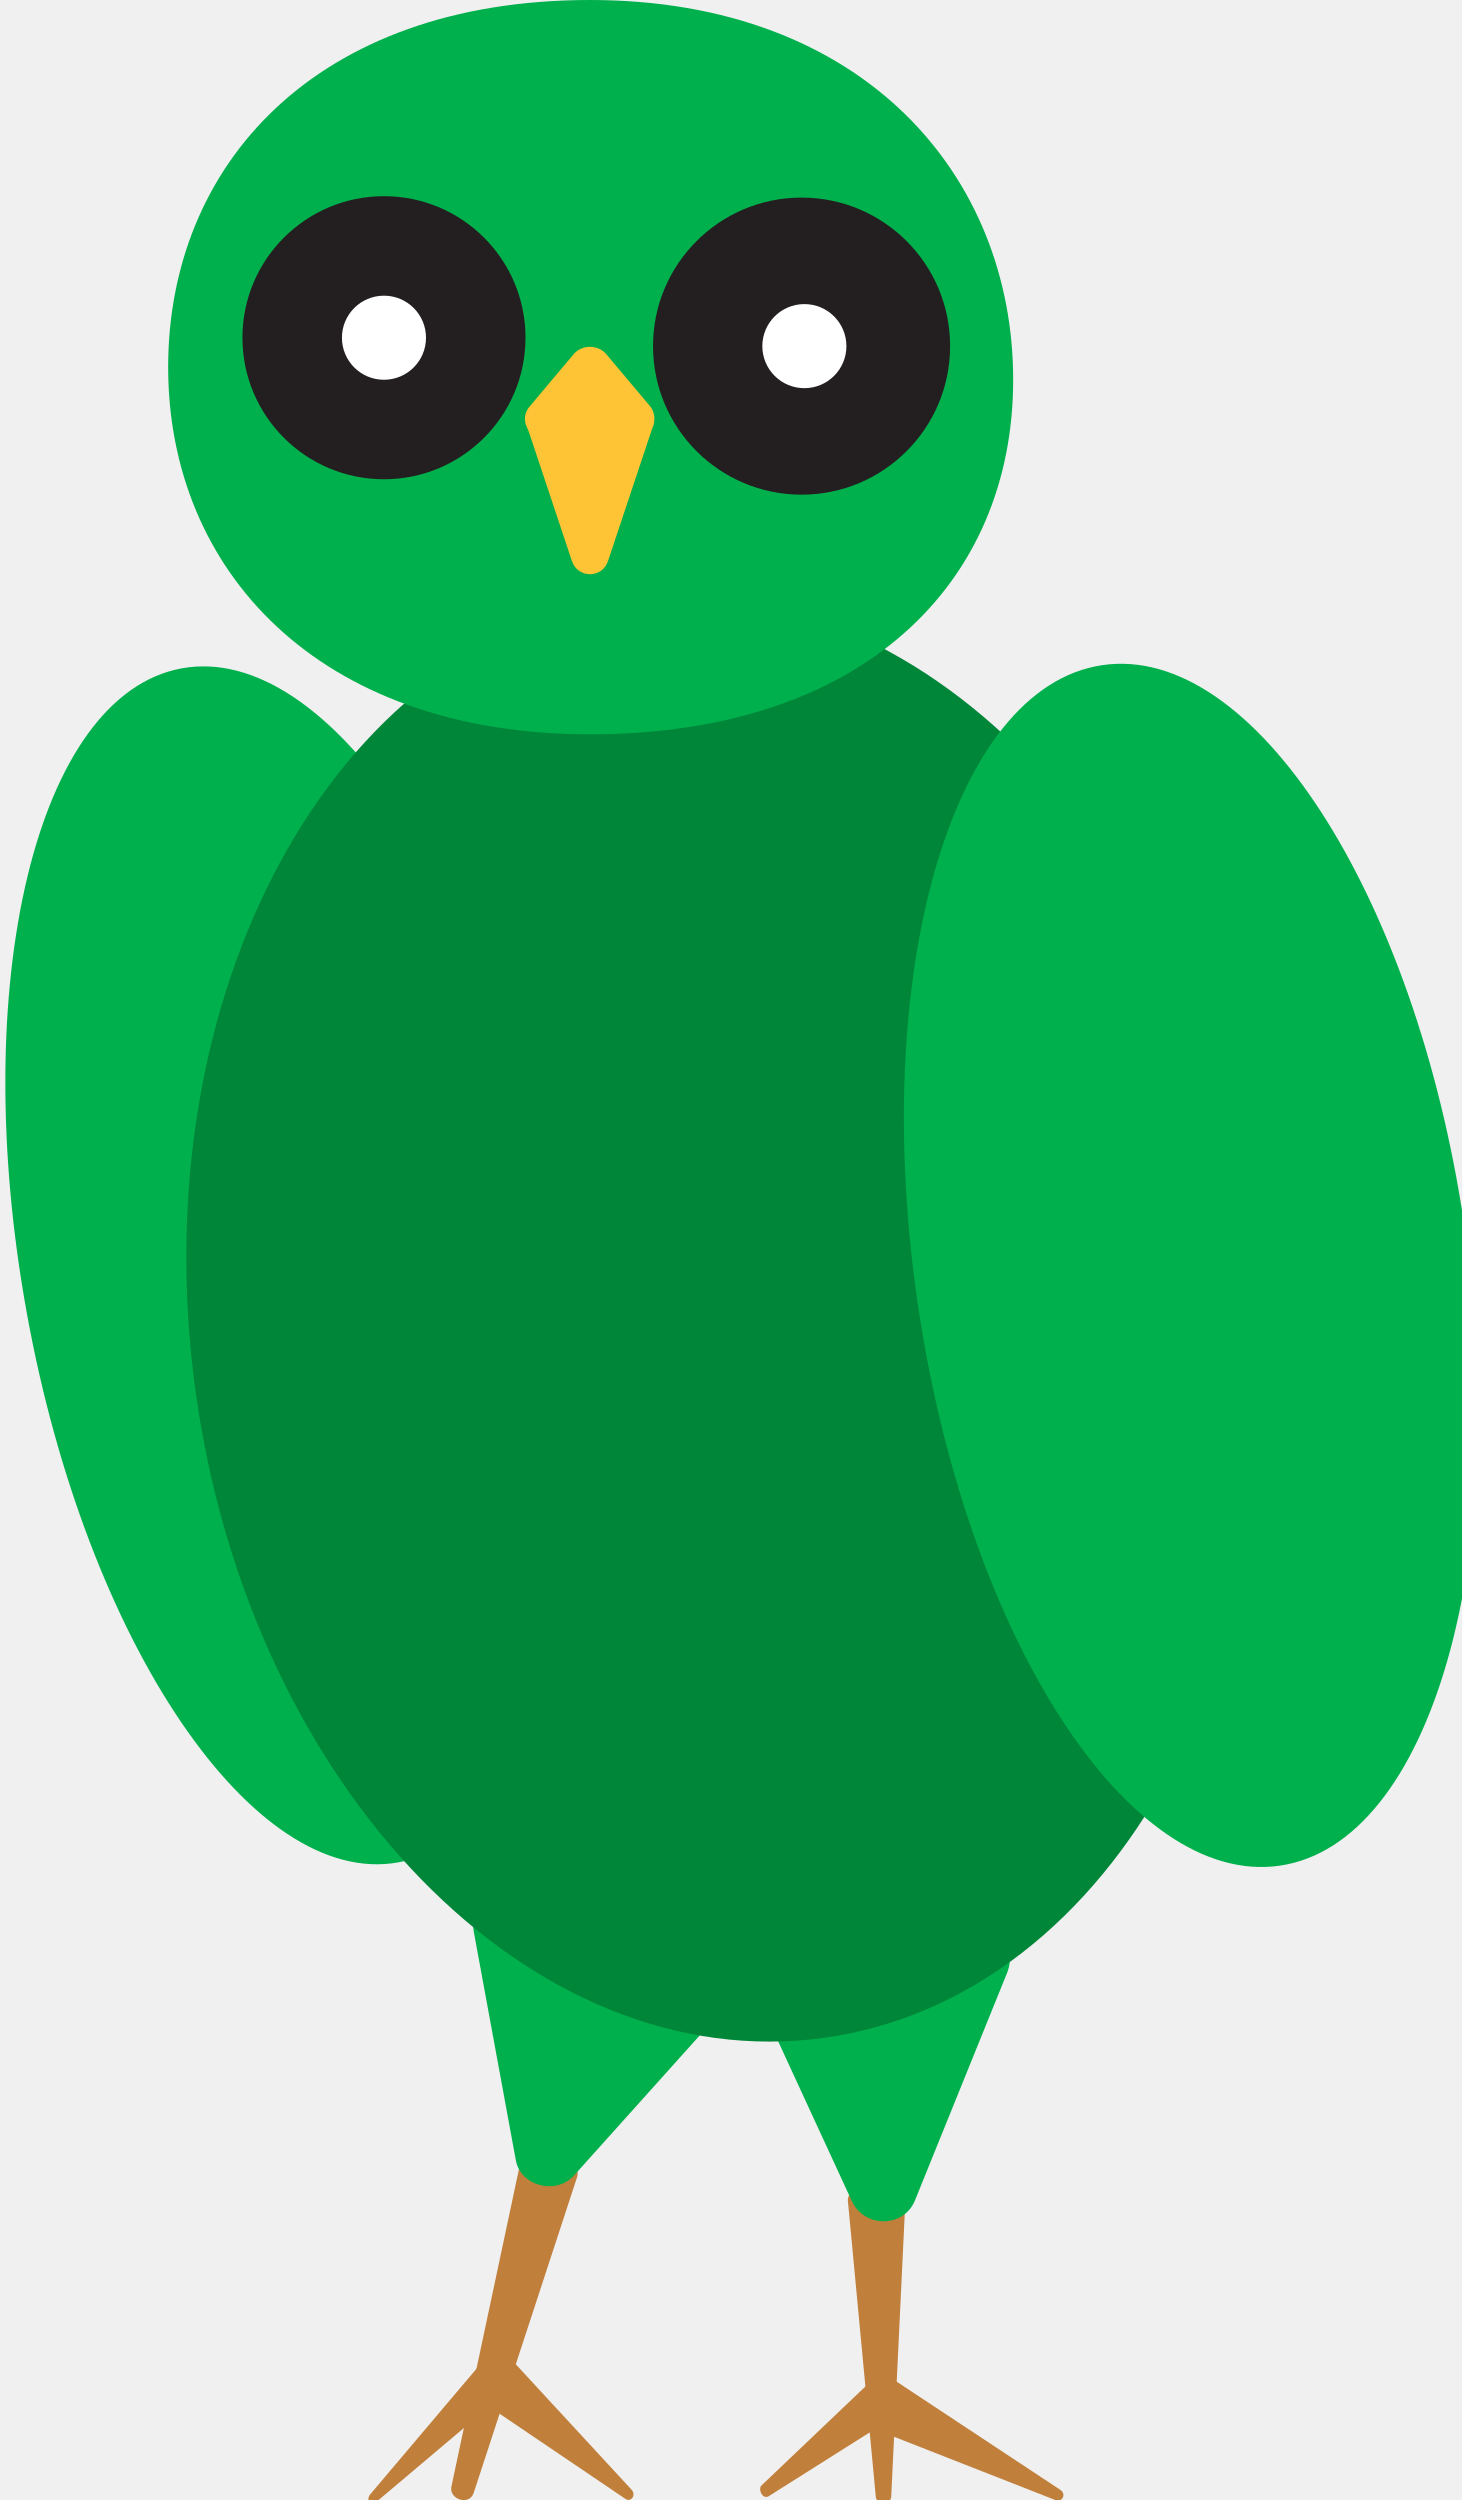
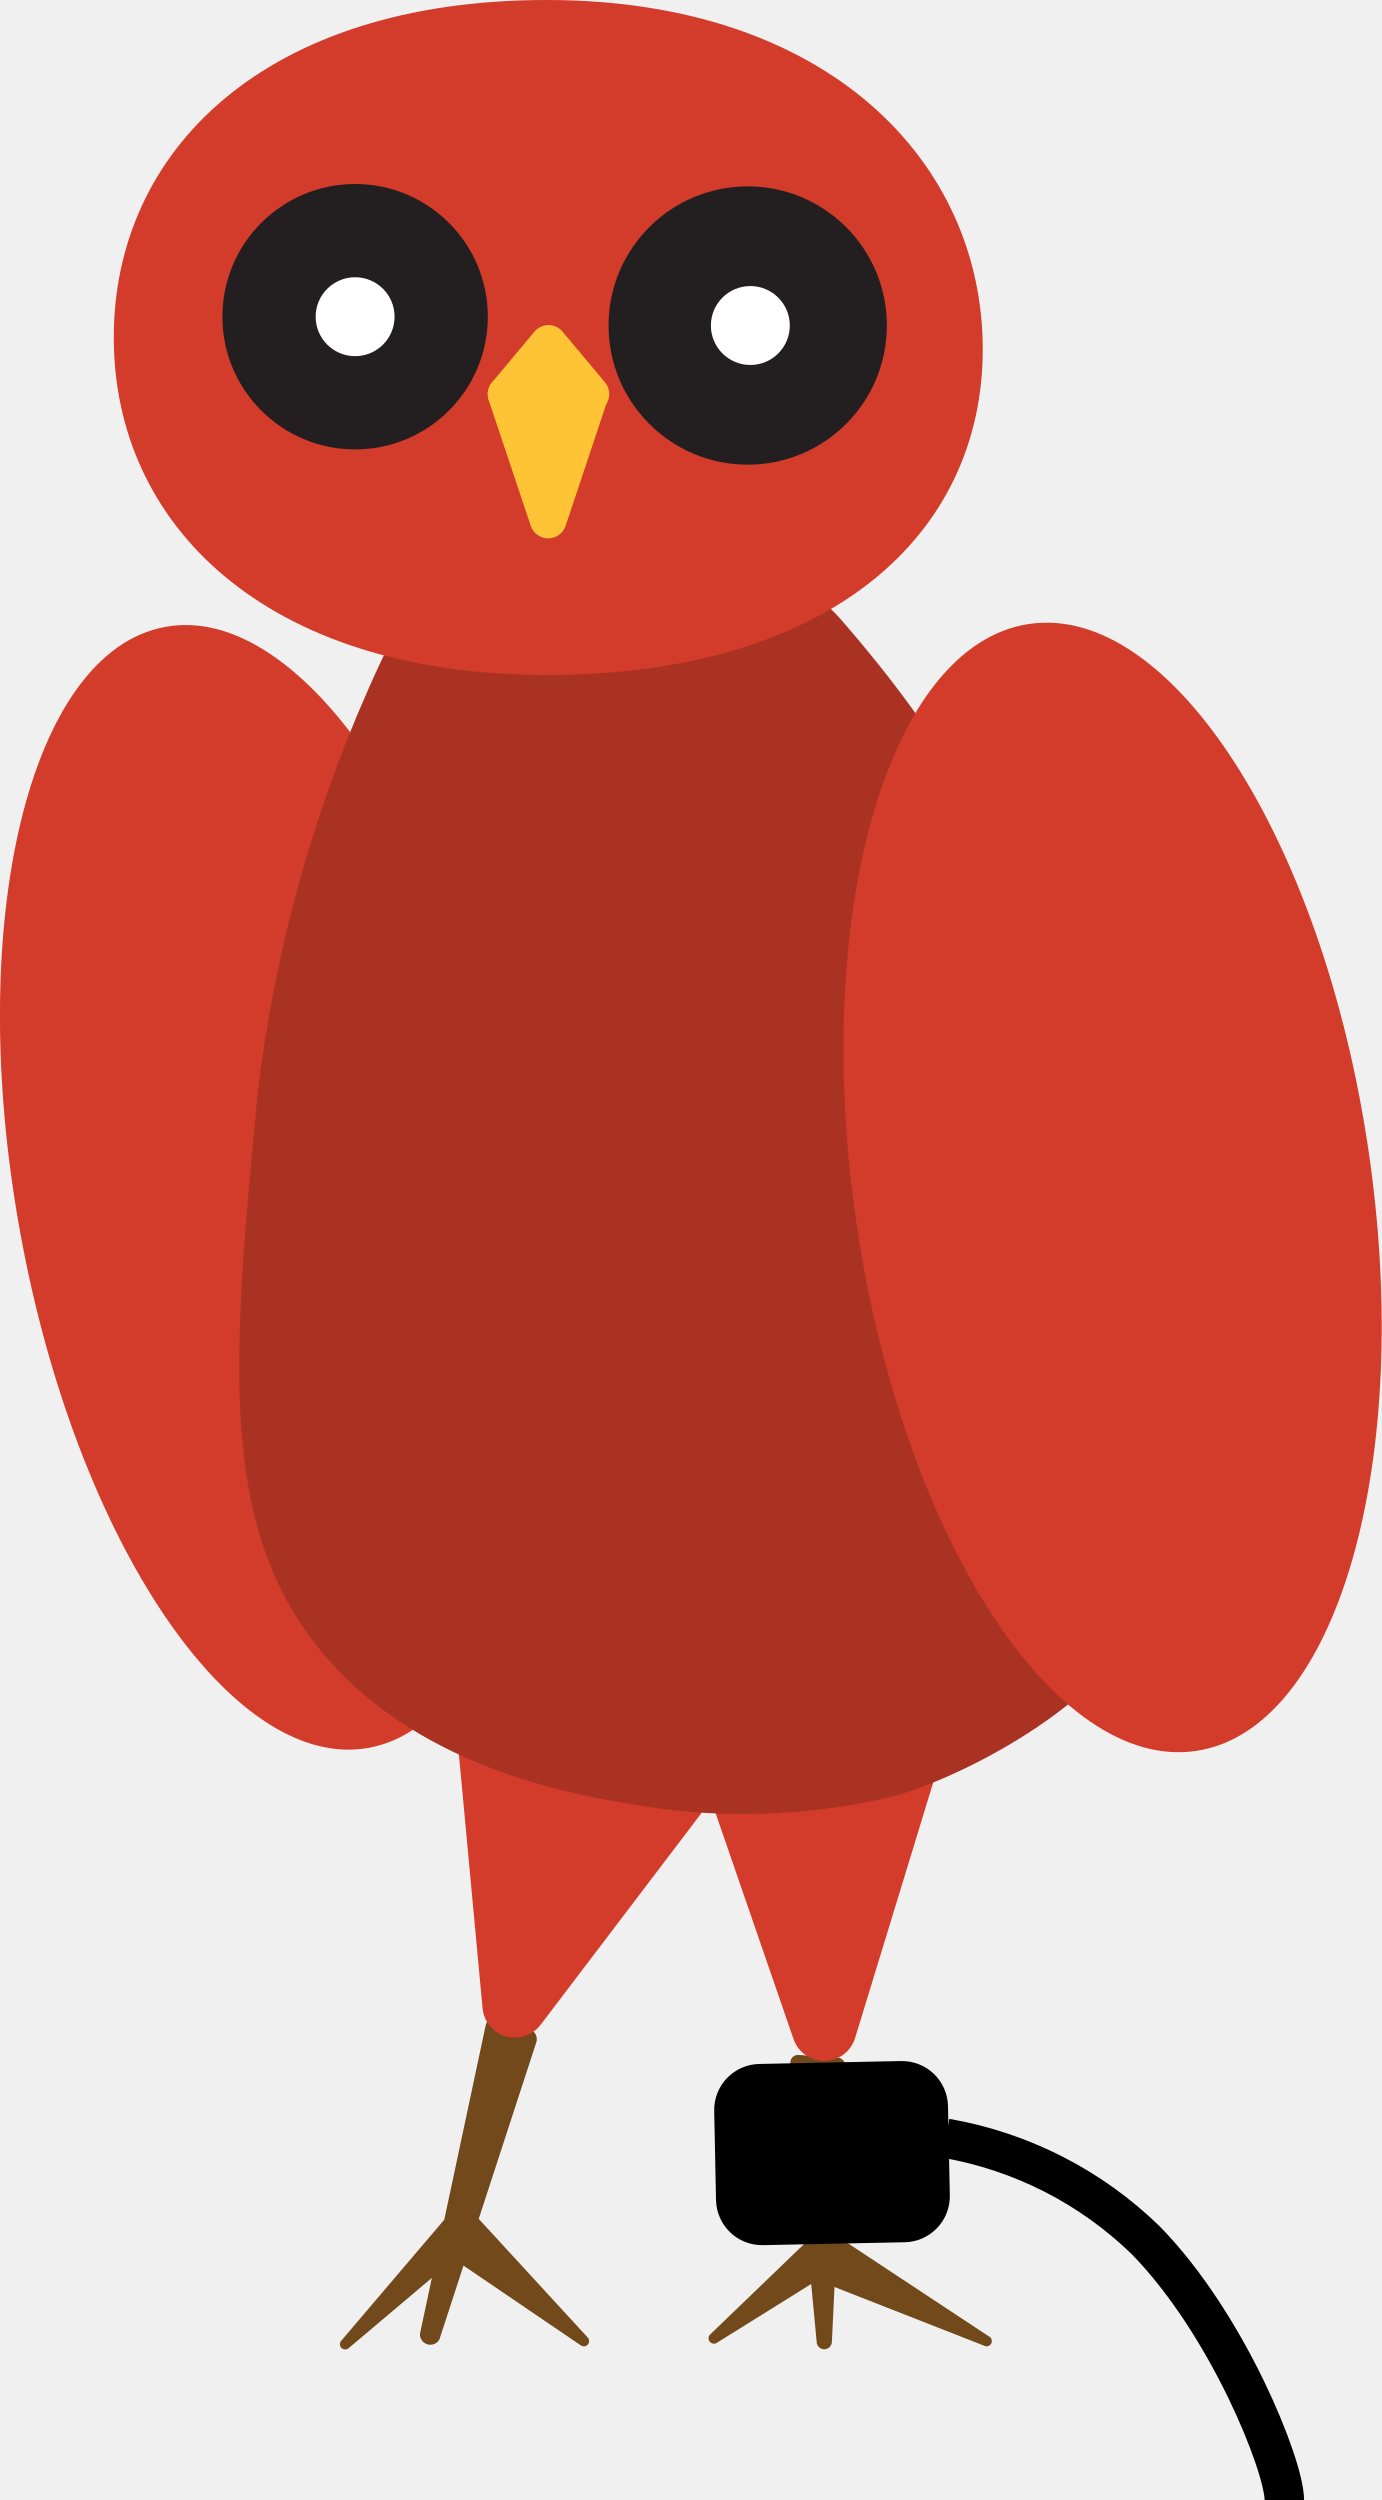
- <svg xmlns="http://www.w3.org/2000/svg" version="1.1" x="0px" y="0px" viewBox="0 0 104.3 178.4" style="enable-background:new 0 0 104.3 178.4;" xml:space="preserve">
-   <style type="text/css">
- 	.st0{fill:#C07F3B;}
- 	.st1{fill:#00B04C;}
- 	.st2{fill:#008639;}
- 	.st3{fill:#231F20;}
- 	.st4{fill:#FFFFFF;}
- 	.st5{fill:#FFC435;}
- </style>
+ <svg xmlns="http://www.w3.org/2000/svg" viewBox="0 0 105.05 190.08">
+   <defs>
+     <style>.cls-1{fill:#71491a;}.cls-2{fill:#d33b2a;}.cls-3{fill:#a93223;}.cls-4{fill:#231f20;}.cls-5{fill:#fff;}.cls-6{fill:#ffc435;}.cls-7,.cls-8{stroke:#000;stroke-miterlimit:10;stroke-width:3px;}.cls-8{fill:none;}</style>
+   </defs>
  <g id="claws">
-     <path class="st0" d="M33.8,177.9l7.4-22.6c0.1-0.4-0.1-0.8-0.5-1l-2.4-0.9c-0.5-0.2-1,0.1-1.1,0.6l-5,23.5   C32.1,178.4,33.5,178.8,33.8,177.9z" />
-     <path class="st0" d="M26.9,178.5l9-7.6c0.2-0.1,0.2-0.4,0.1-0.6l-1.2-1.5c-0.2-0.2-0.5-0.2-0.6,0l-7.7,9.1   C26,178.4,26.5,178.9,26.9,178.5z" />
-     <path class="st0" d="M45.1,177.7l-8.4-9.1c-0.2-0.2-0.5-0.2-0.6,0.1l-1.5,2.4c-0.1,0.2-0.1,0.4,0.1,0.5l9.9,6.7   C45,178.6,45.4,178.1,45.1,177.7z" />
-     <path class="st0" d="M63.6,178.1l1-20.9c0-0.3-0.2-0.6-0.5-0.6l-3-0.2c-0.4,0-0.6,0.3-0.6,0.6l2,21.2   C62.6,178.8,63.6,178.8,63.6,178.1z" />
-     <path class="st0" d="M54.9,178.1l9.5-6c0.2-0.1,0.2-0.4,0.1-0.5l-1.2-2.1c-0.1-0.2-0.4-0.3-0.6-0.1l-8.4,8   C54.1,177.8,54.5,178.4,54.9,178.1z" />
-     <path class="st0" d="M75.7,177.7l-12.1-8c-0.2-0.1-0.5,0-0.6,0.2l-0.9,2.9c-0.1,0.2,0,0.4,0.2,0.5l13,5.1   C75.8,178.6,76.1,178,75.7,177.7z" />
+     <path class="cls-1" d="M33.41,177.87l7.36-22.57a.79.79,0,0,0-.47-1L38,153.4a.8.8,0,0,0-1.07.58l-5,23.47A.79.79,0,0,0,33.41,177.87Z" />
+     <path class="cls-1" d="M26.49,178.55l9-7.6a.41.41,0,0,0,.06-.56l-1.23-1.53a.4.4,0,0,0-.62,0L25.92,178A.4.4,0,0,0,26.49,178.55Z" />
+     <path class="cls-1" d="M44.69,177.73l-8.38-9.12a.41.41,0,0,0-.64.06l-1.51,2.38a.4.4,0,0,0,.11.55l9.9,6.73A.4.4,0,0,0,44.69,177.73Z" />
+     <path class="cls-1" d="M63.25,178.05l1-21a.58.58,0,0,0-.54-.6l-3-.21a.59.59,0,0,0-.62.63l2,21.16A.58.58,0,0,0,63.25,178.05Z" />
+     <path class="cls-1" d="M54.55,178.1l9.54-5.95a.4.4,0,0,0,.13-.54L63,169.52a.4.4,0,0,0-.62-.1l-8.36,8.05A.4.4,0,0,0,54.55,178.1Z" />
+     <path class="cls-1" d="M75.29,177.71l-12.11-8a.4.4,0,0,0-.6.22l-.89,2.87a.4.4,0,0,0,.24.49l13,5.1A.4.4,0,0,0,75.29,177.71Z" />
  </g>
  <g id="legs">
-     <path class="st1" d="M41,155.2l10.5-11.7c1.2-1.3,0.6-3.4-1-4L37,135c-1.8-0.6-3.5,0.9-3.2,2.8l3,16.3   C37.1,156,39.7,156.7,41,155.2z" />
-     <path class="st1" d="M65.3,157l6.6-16.3c0.6-1.6-0.5-3.3-2.2-3.4l-14.3-0.4c-1.8-0.1-3.1,1.8-2.3,3.5l7.7,16.7   C61.7,159,64.5,159,65.3,157z" />
+     <path class="cls-2" d="M41.11,153.94,53.22,138a2.46,2.46,0,0,0-1.15-3.82L38,129.33a2.45,2.45,0,0,0-3.25,2.55l1.94,20.8A2.46,2.46,0,0,0,41.11,153.94Z" />
+     <path class="cls-2" d="M65,155l7-22.89a2.46,2.46,0,0,0-2.26-3.18l-15.07-.59a2.46,2.46,0,0,0-2.42,3.26l8.1,23.48A2.46,2.46,0,0,0,65,155Z" />
  </g>
  <g id="torso">
-     <g id="back_wing_1_">
-       <ellipse id="outer_part_1_" transform="matrix(0.9839 -0.1785 0.1785 0.9839 -15.7789 5.1431)" class="st1" cx="20.7" cy="90.3" rx="19.1" ry="43.3" />
+     <g id="back_wing" data-name="back wing">
+       <ellipse id="outer_part" data-name="outer part" class="cls-2" cx="20.31" cy="90.28" rx="19.08" ry="43.31" transform="translate(-15.79 5.07) rotate(-10.28)" />
    </g>
-     <ellipse id="body_1_" transform="matrix(0.9906 -0.1369 0.1369 0.9906 -12.3927 7.9694)" class="st2" cx="51.7" cy="94.1" rx="38.1" ry="51.8" />
-     <g id="front_wing">
-       <ellipse id="outer_part_2_" transform="matrix(0.9892 -0.1466 0.1466 0.9892 -12.3182 13.4342)" class="st1" cx="85" cy="90.3" rx="19.7" ry="43.3" />
+     <g id="front_wing" data-name="front wing">
+       <path class="cls-3" d="M28,52.41a107,107,0,0,0-8.41,30.74c-1.91,20.17-3.14,33.1,5.13,42.75,7.54,8.8,19.35,10.66,24.48,11.47a48.71,48.71,0,0,0,18.14-.66c4.73-1,17.52-7.26,19.62-14.57C92.17,104,84.84,89.87,80.24,77,76,65,74,58.74,64.05,47.23,58.13,40.39,43,36.5,34.44,42.5,32.67,43.74,31,45.59,28,52.41Z" />
+       <ellipse id="outer_part-2" data-name="outer part" class="cls-2" cx="84.59" cy="90.28" rx="19.66" ry="43.31" transform="translate(-12.32 13.38) rotate(-8.43)" />
    </g>
  </g>
-   <g id="wings">
- </g>
  <g id="head">
-     <path class="st1" d="M72.3,27.1c0,14.5-10.7,25.3-30.2,25.3S12,40.6,12,26.2S22.5,0,42.1,0S72.3,12.6,72.3,27.1z" />
+     <path class="cls-2" d="M74.72,26.55c0,14.17-11.68,24.77-33.15,24.77S8.65,39.83,8.65,25.66,20.09,0,41.57,0,74.72,12.38,74.72,26.55Z" />
  </g>
  <g id="eyes">
-     <circle id="left_eye" class="st3" cx="27.4" cy="24.1" r="10.1" />
-     <circle id="right_eye" class="st3" cx="57.2" cy="24.7" r="10.6" />
+     <circle id="left_eye" data-name="left eye" class="cls-4" cx="27" cy="24.08" r="10.09" />
+     <circle id="right_eye" data-name="right eye" class="cls-4" cx="56.85" cy="24.75" r="10.58" />
    <g id="pupils">
-       <circle class="st4" cx="27.4" cy="24.1" r="3" />
-       <circle class="st4" cx="57.4" cy="24.7" r="3" />
+       <circle class="cls-5" cx="27" cy="24.08" r="3" />
+       <circle class="cls-5" cx="57.05" cy="24.75" r="3" />
    </g>
  </g>
  <g id="beak">
-     <path class="st5" d="M43.4,40l3.2-9.6c0.3-0.9-0.4-1.8-1.3-1.8h-6.4c-1,0-1.6,0.9-1.3,1.8l3.2,9.6C41.2,41.3,43,41.3,43.4,40z" />
-     <path class="st5" d="M41,25.2l-3.2,3.8c-0.8,0.9-0.1,2.3,1.1,2.3l6.4,0c1.2,0,1.8-1.4,1.1-2.3l-3.2-3.8   C42.6,24.6,41.6,24.6,41,25.2z" />
+     <path class="cls-6" d="M43,40l3.2-9.59a1.39,1.39,0,0,0-1.32-1.83H38.47a1.39,1.39,0,0,0-1.32,1.83L40.36,40A1.4,1.4,0,0,0,43,40Z" />
+     <path class="cls-6" d="M40.61,25.25l-3.2,3.82a1.4,1.4,0,0,0,1.07,2.29h6.4A1.4,1.4,0,0,0,46,29.07l-3.2-3.82A1.39,1.39,0,0,0,40.61,25.25Z" />
+   </g>
+   <g id="TAG">
+     <rect class="cls-7" x="55.87" y="158.32" width="14.78" height="10.78" rx="2" transform="translate(-3.33 1.32) rotate(-1.17)" />
+     <path class="cls-8" d="M97.65,190.08c0-2.58-4.28-13.34-10.52-19.73a28.84,28.84,0,0,0-15.21-7.77" />
  </g>
</svg>
